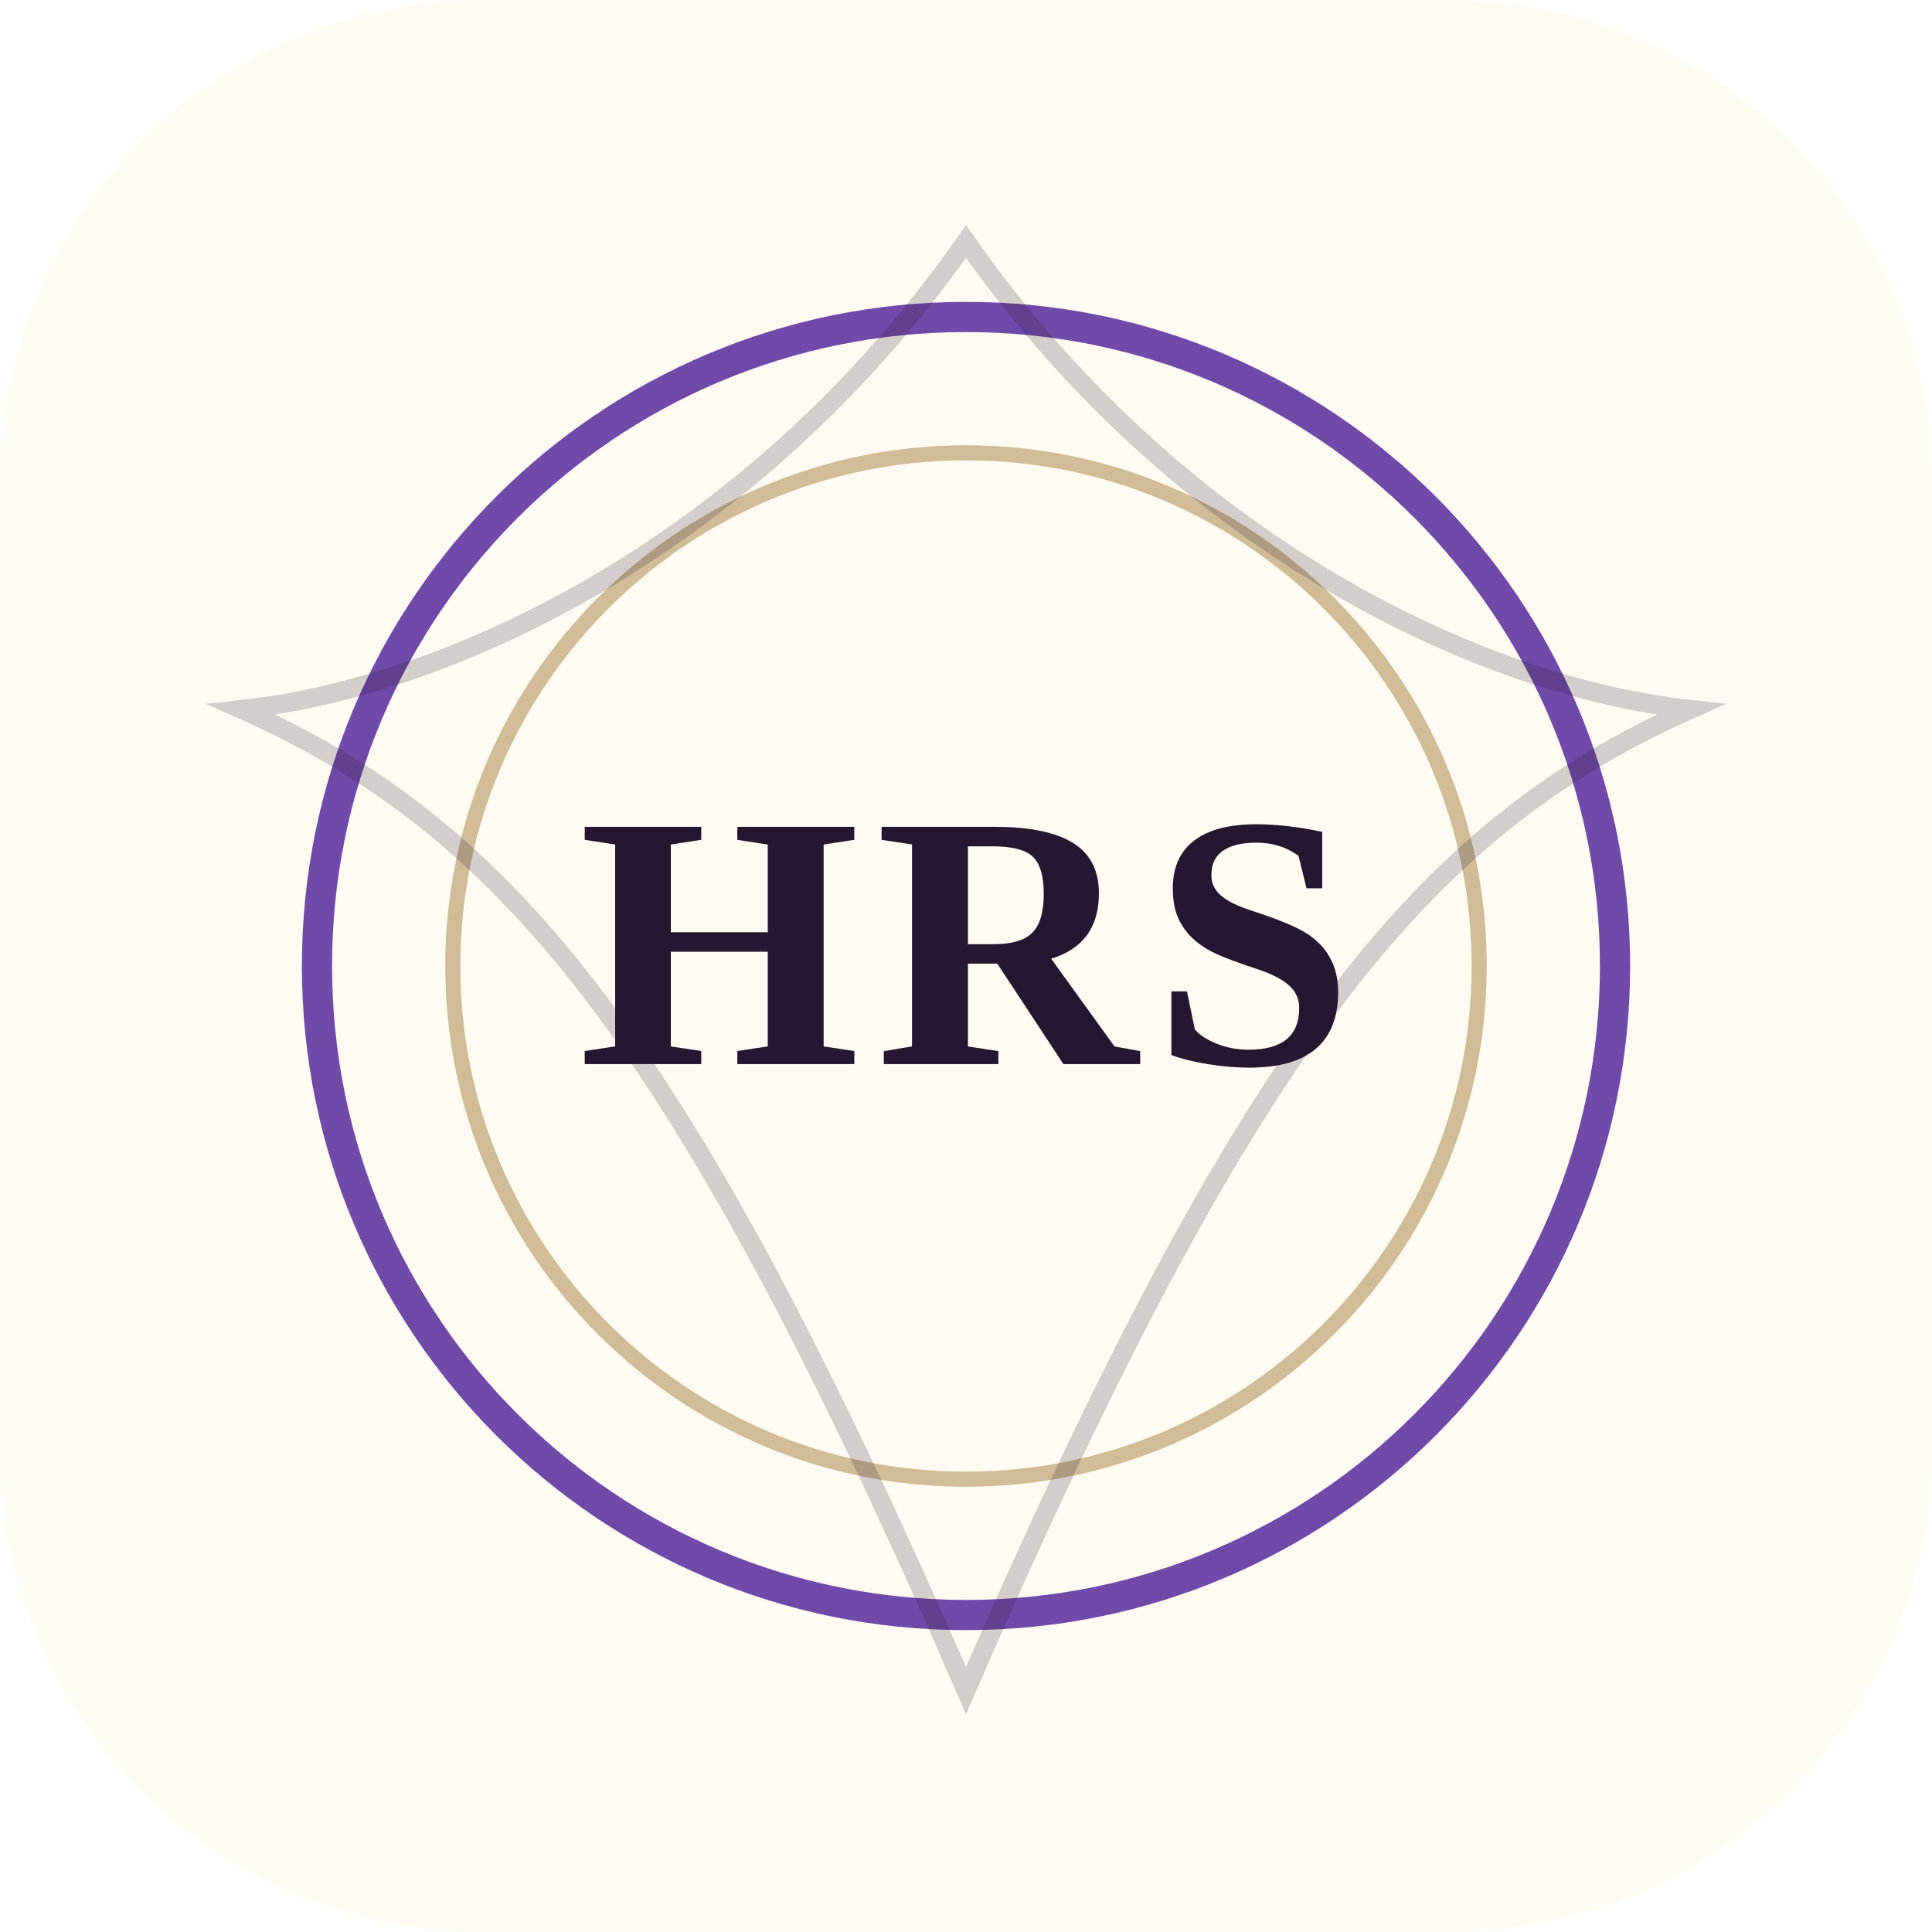
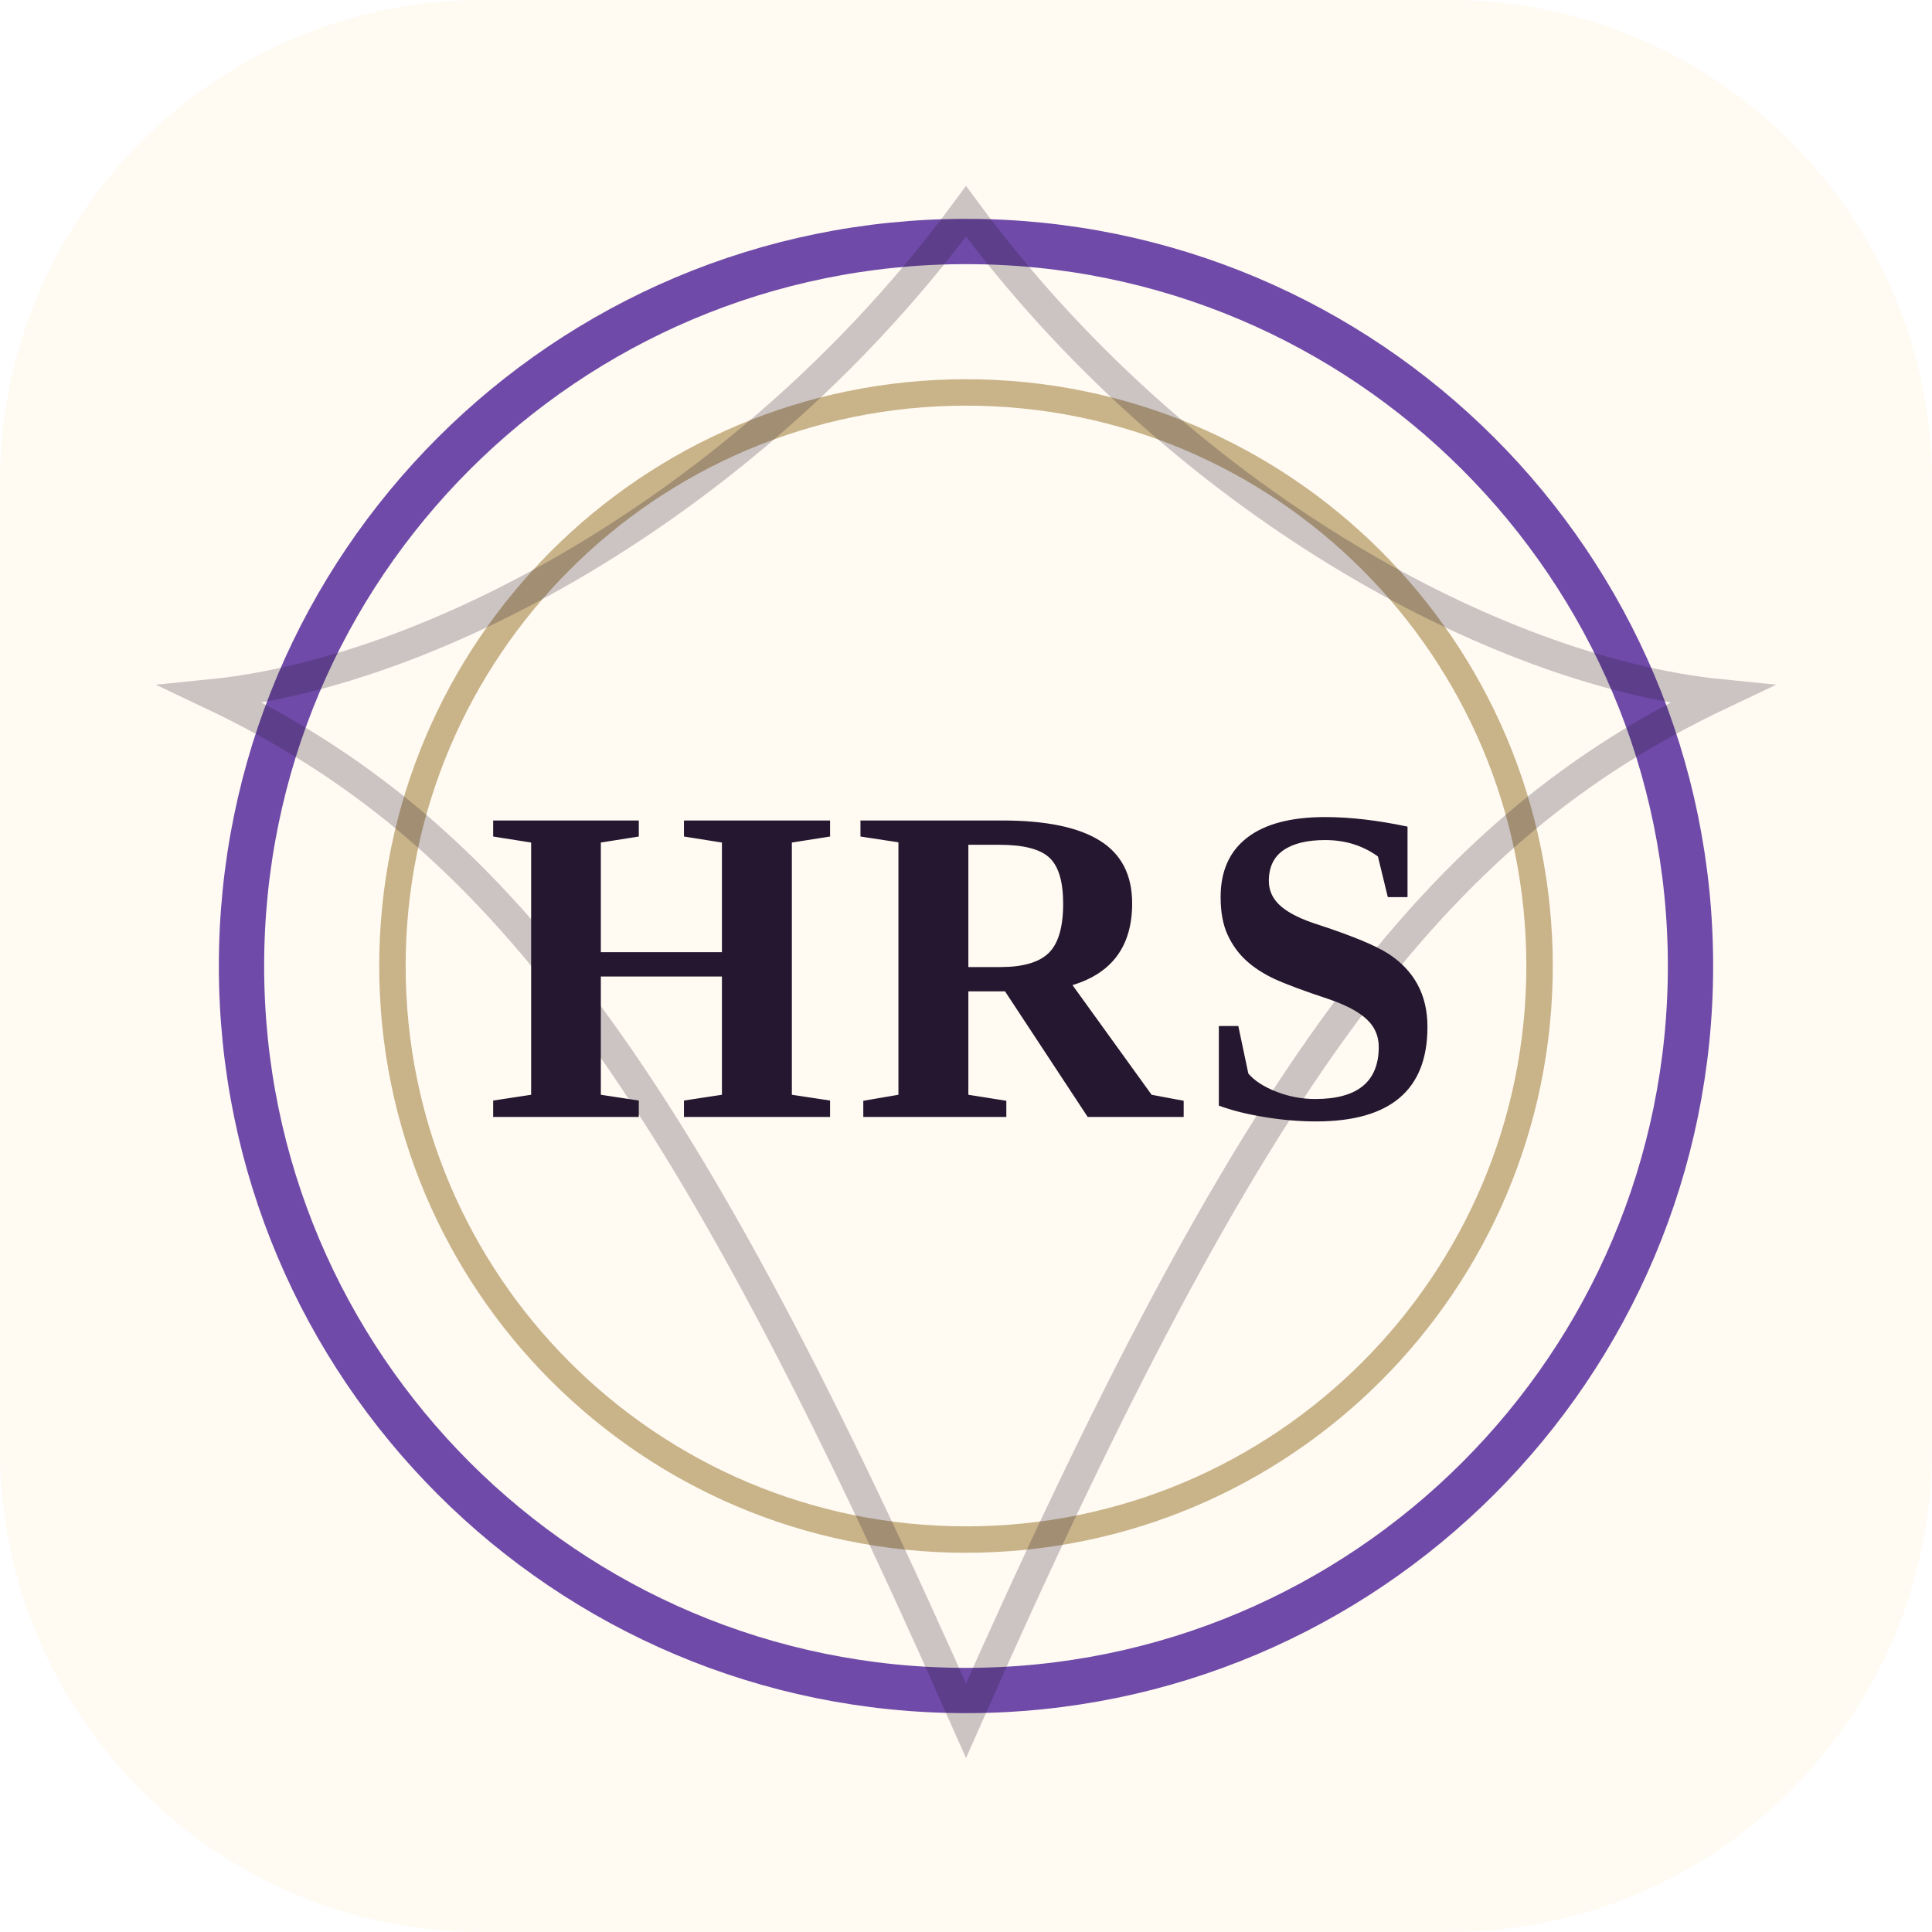
<svg xmlns="http://www.w3.org/2000/svg" width="256" height="256" viewBox="0 0 256 256">
  <rect width="256" height="256" rx="64" fill="#fffaf2" />
-   <circle cx="128" cy="128" r="86" fill="none" stroke="#6f4aa8" stroke-width="4" />
-   <circle cx="128" cy="128" r="68" fill="none" stroke="#b79b65" stroke-width="2" opacity="0.65" />
-   <path d="M128 32C156 72 196 91 224 94C188 110 165 139 128 224C91 139 68 110 32 94C60 91 100 72 128 32Z" fill="none" stroke="#24172f" stroke-width="2.5" opacity="0.2" />
-   <text x="128" y="141" text-anchor="middle" font-family="Georgia, 'Times New Roman', serif" font-size="48" font-weight="700" letter-spacing="2" fill="#24172f">HRS</text>
+   <circle cx="128" cy="128" r="96" fill="none" stroke="#6f4aa8" stroke-width="6" />
+   <circle cx="128" cy="128" r="76" fill="none" stroke="#b79b65" stroke-width="3.5" opacity="0.75" />
+   <path d="M128 28C156 66 198 89 228 92C190 110 166 142 128 228C90 142 66 110 28 92C58 89 100 66 128 28Z" fill="none" stroke="#24172f" stroke-width="4" opacity="0.24" />
+   <text x="128" y="148" text-anchor="middle" font-family="Georgia, 'Times New Roman', serif" font-size="60" font-weight="700" letter-spacing="2" fill="#24172f">HRS</text>
</svg>
